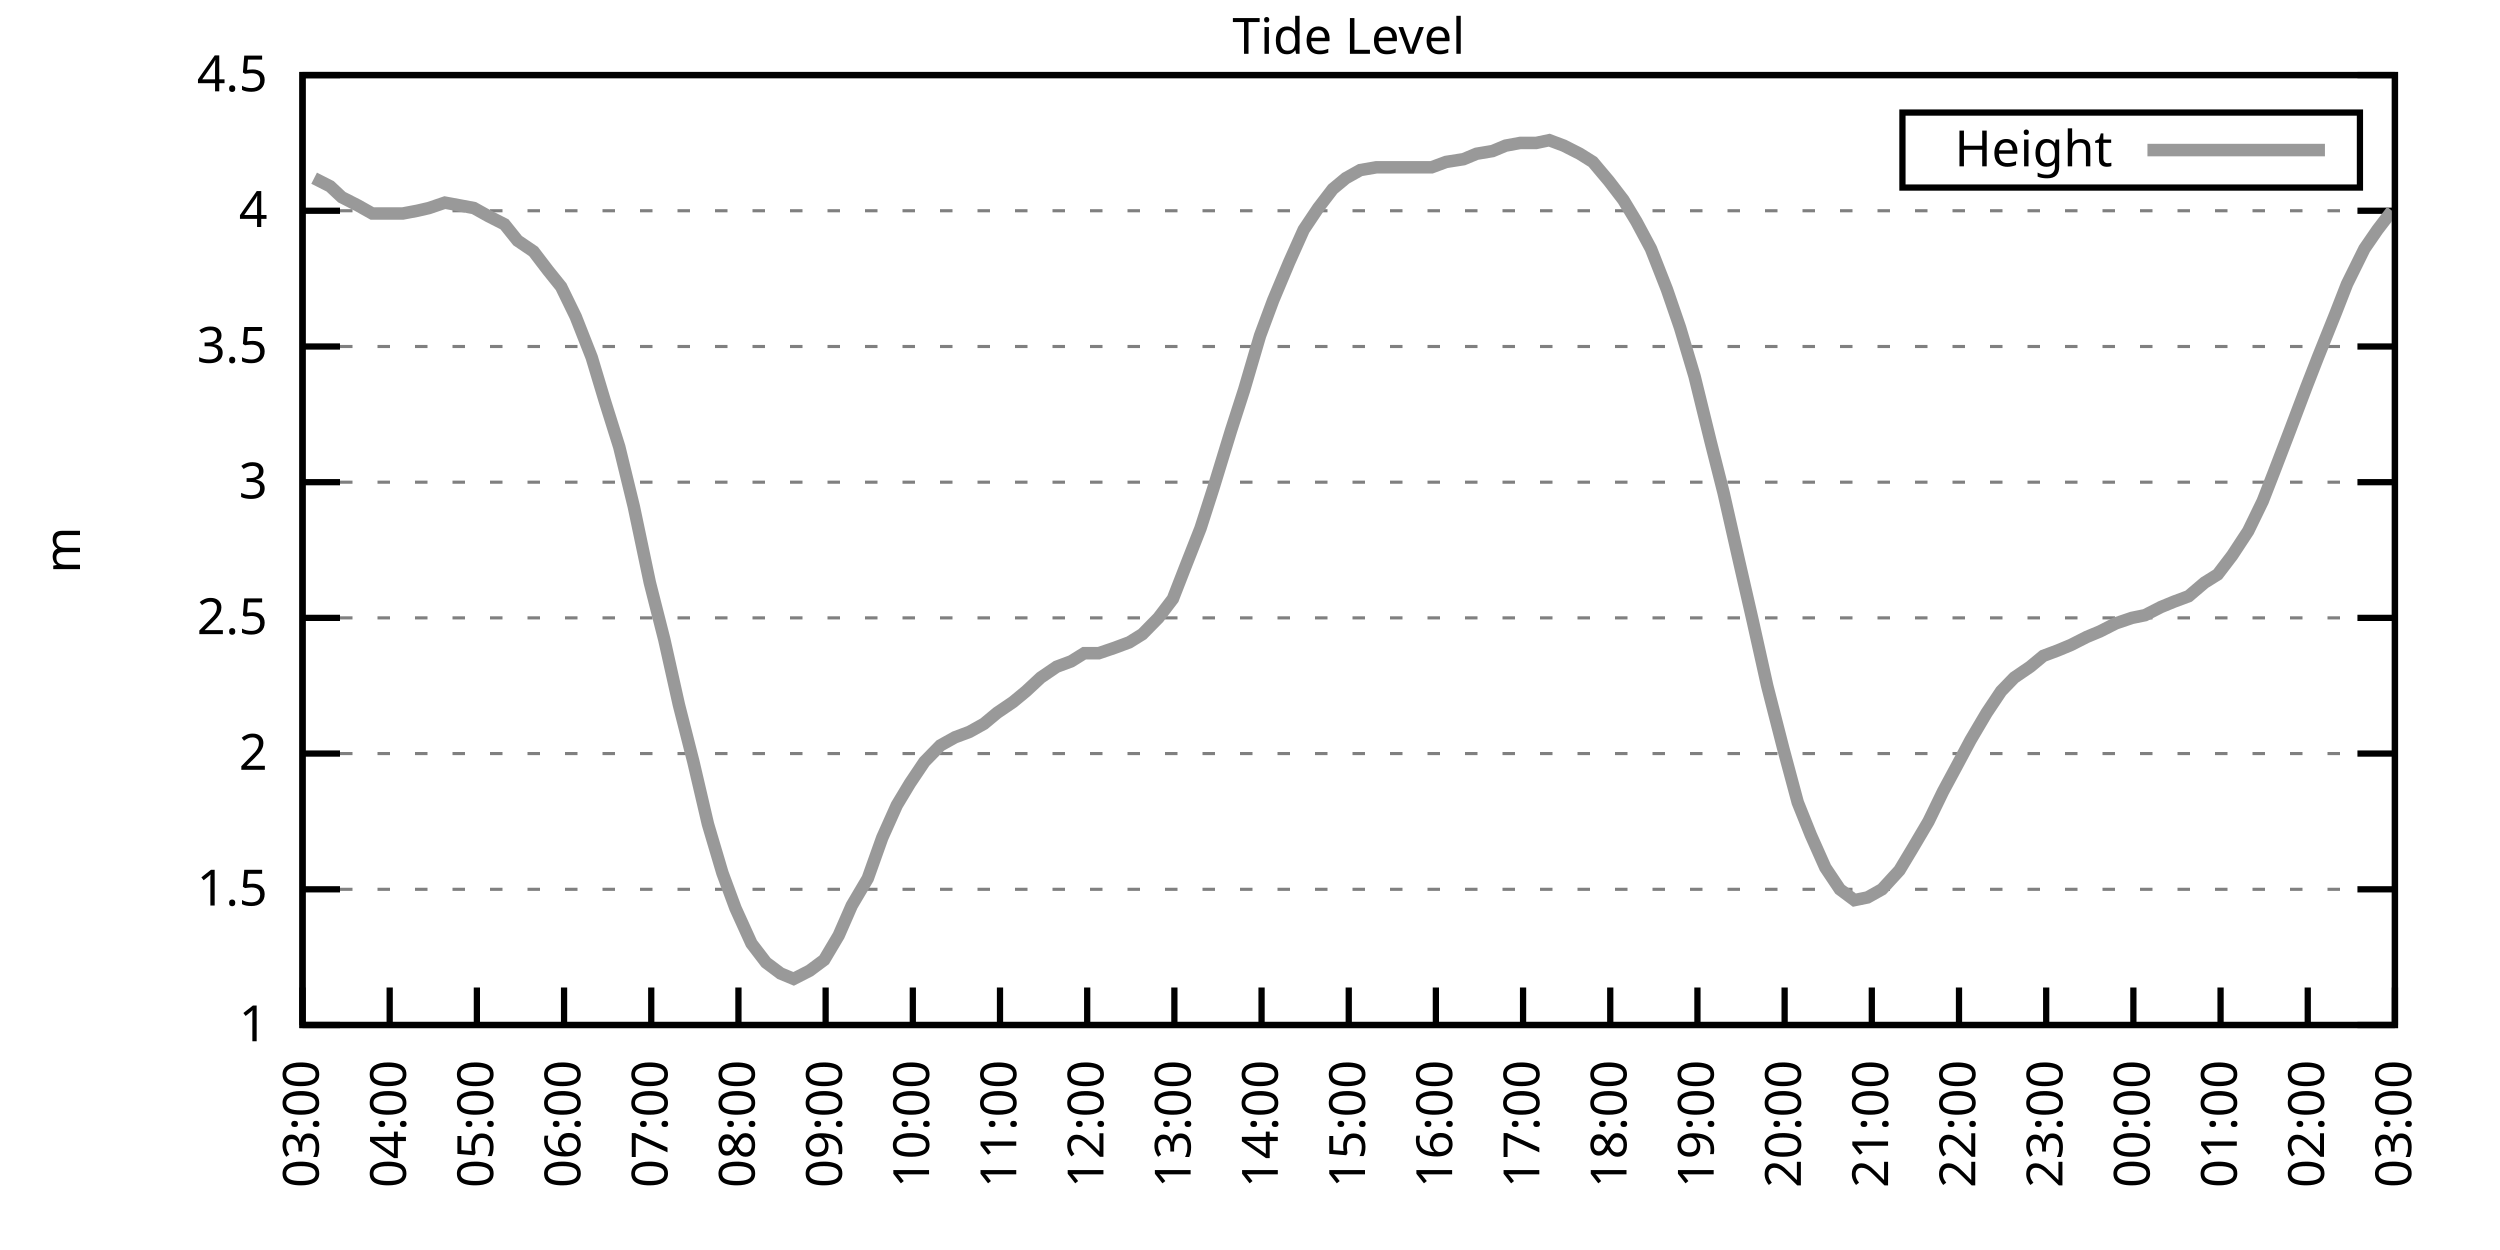
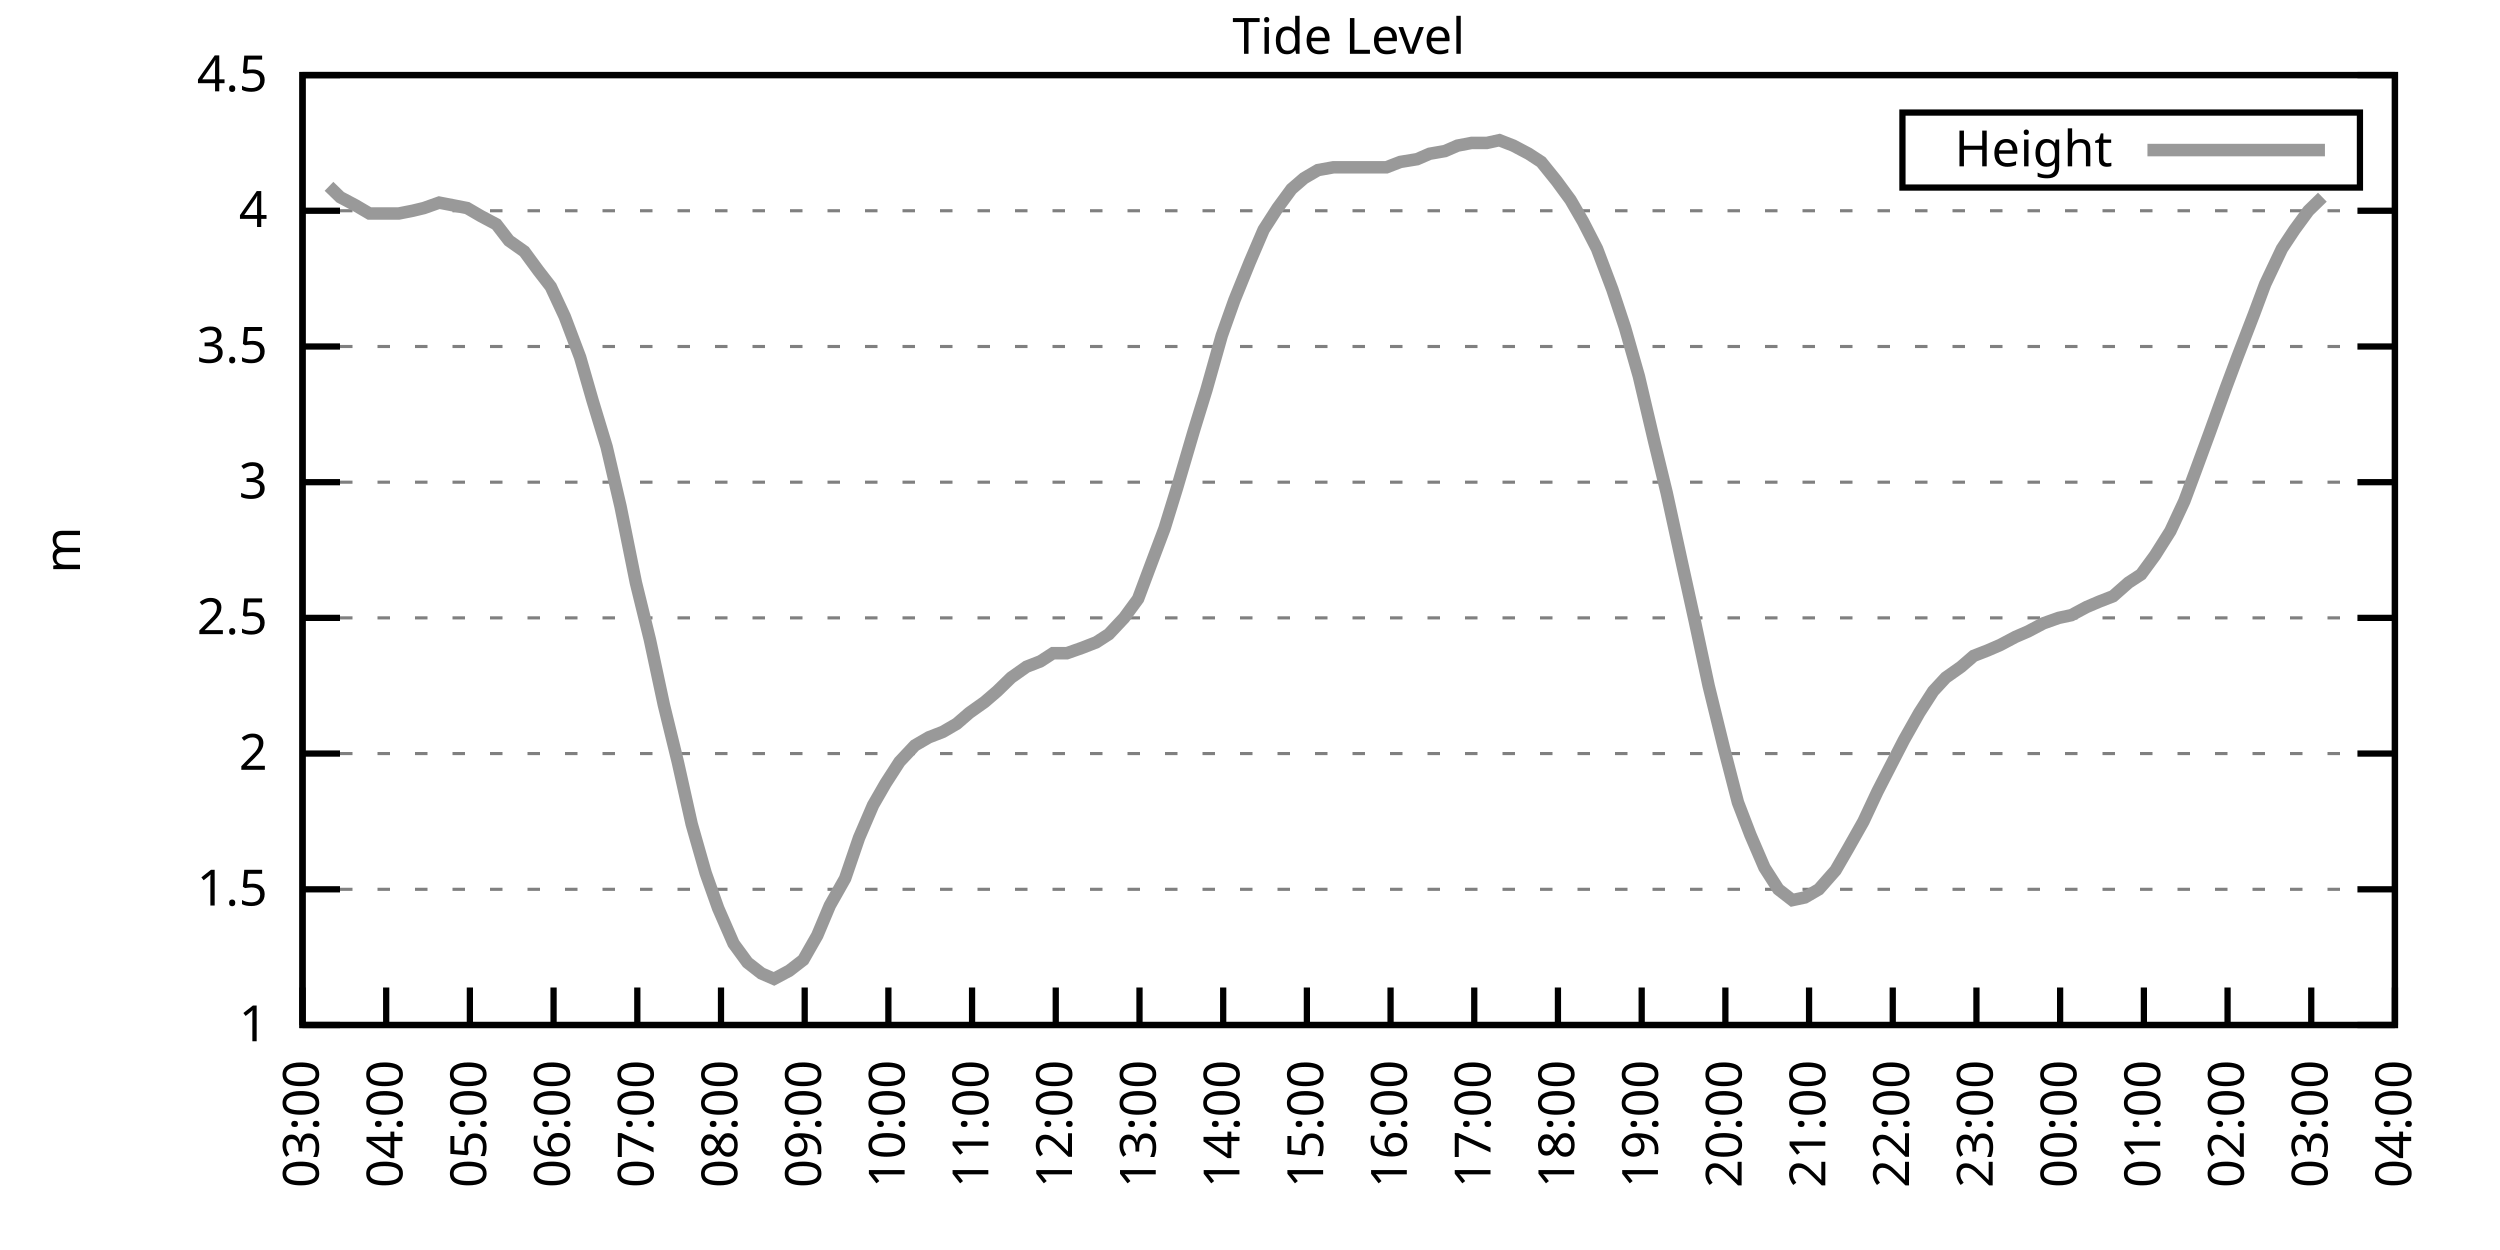
<svg xmlns="http://www.w3.org/2000/svg" xmlns:xlink="http://www.w3.org/1999/xlink" width="400" height="200" viewBox="0 0 400 200">
  <g id="gnuplot_canvas">
    <rect x="0" y="0" width="400" height="200" fill="none" />
    <defs>
      <circle id="gpDot" r="0.5" stroke-width="0.5" stroke="currentColor" />
      <path id="gpPt0" stroke-width="0.333" stroke="currentColor" d="M-1,0 h2 M0,-1 v2" />
      <path id="gpPt1" stroke-width="0.333" stroke="currentColor" d="M-1,-1 L1,1 M1,-1 L-1,1" />
      <path id="gpPt2" stroke-width="0.333" stroke="currentColor" d="M-1,0 L1,0 M0,-1 L0,1 M-1,-1 L1,1 M-1,1 L1,-1" />
      <rect id="gpPt3" stroke-width="0.333" stroke="currentColor" x="-1" y="-1" width="2" height="2" />
      <rect id="gpPt4" stroke-width="0.333" stroke="currentColor" fill="currentColor" x="-1" y="-1" width="2" height="2" />
      <circle id="gpPt5" stroke-width="0.333" stroke="currentColor" cx="0" cy="0" r="1" />
      <use xlink:href="#gpPt5" id="gpPt6" fill="currentColor" stroke="none" />
      <path id="gpPt7" stroke-width="0.333" stroke="currentColor" d="M0,-1.33 L-1.33,0.67 L1.33,0.67 z" />
      <use xlink:href="#gpPt7" id="gpPt8" fill="currentColor" stroke="none" />
      <use xlink:href="#gpPt7" id="gpPt9" stroke="currentColor" transform="rotate(180)" />
      <use xlink:href="#gpPt9" id="gpPt10" fill="currentColor" stroke="none" />
      <use xlink:href="#gpPt3" id="gpPt11" stroke="currentColor" transform="rotate(45)" />
      <use xlink:href="#gpPt11" id="gpPt12" fill="currentColor" stroke="none" />
      <path id="gpPt13" stroke-width="0.333" stroke="currentColor" d="M0,1.330 L1.265,0.411 L0.782,-1.067 L-0.782,-1.076 L-1.265,0.411 z" />
      <use xlink:href="#gpPt13" id="gpPt14" fill="currentColor" stroke="none" />
      <filter id="textbox" filterUnits="objectBoundingBox" x="0" y="0" height="1" width="1">
        <feFlood flood-color="white" flood-opacity="1" result="bgnd" />
        <feComposite in="SourceGraphic" in2="bgnd" operator="atop" />
      </filter>
      <filter id="greybox" filterUnits="objectBoundingBox" x="0" y="0" height="1" width="1">
        <feFlood flood-color="lightgrey" flood-opacity="1" result="grey" />
        <feComposite in="SourceGraphic" in2="grey" operator="atop" />
      </filter>
    </defs>
    <g fill="none" color="white" stroke="currentColor" stroke-width="1.00" stroke-linecap="butt" stroke-linejoin="miter">
</g>
    <g fill="none" color="black" stroke="currentColor" stroke-width="1.00" stroke-linecap="butt" stroke-linejoin="miter">
      <g stroke="none" shape-rendering="crispEdges">
        <polygon fill="rgb(255, 255, 255)" points="48.40,164.00 383.18,164.00 383.18,12.02 48.40,12.02 " />
      </g>
    </g>
    <g fill="none" color="black" stroke="currentColor" stroke-width="1.00" stroke-linecap="butt" stroke-linejoin="miter">
</g>
    <g fill="none" color="black" stroke="black" stroke-width="0.50" stroke-linecap="butt" stroke-linejoin="miter">
</g>
    <g fill="none" color="gray" stroke="currentColor" stroke-width="0.50" stroke-linecap="butt" stroke-linejoin="miter">
      <path stroke="gray" stroke-dasharray="2,4" class="gridline" d="M48.40,164.00 L383.19,164.00  " />
    </g>
    <g fill="none" color="gray" stroke="gray" stroke-width="1.00" stroke-linecap="butt" stroke-linejoin="miter">
</g>
    <g fill="none" color="black" stroke="currentColor" stroke-width="1.00" stroke-linecap="butt" stroke-linejoin="miter">
      <path stroke="black" d="M48.40,164.00 L54.40,164.00 M383.19,164.00 L377.19,164.00  " />
      <g transform="translate(42.80,166.60)" stroke="none" fill="black" font-family="Sans" font-size="8.00" text-anchor="end">
        <text>
          <tspan font-family="Sans"> 1</tspan>
        </text>
      </g>
    </g>
    <g fill="none" color="black" stroke="currentColor" stroke-width="1.00" stroke-linecap="butt" stroke-linejoin="miter">
</g>
    <g fill="none" color="black" stroke="black" stroke-width="0.50" stroke-linecap="butt" stroke-linejoin="miter">
</g>
    <g fill="none" color="gray" stroke="currentColor" stroke-width="0.50" stroke-linecap="butt" stroke-linejoin="miter">
      <path stroke="gray" stroke-dasharray="2,4" class="gridline" d="M48.40,142.29 L383.19,142.29  " />
    </g>
    <g fill="none" color="gray" stroke="gray" stroke-width="1.00" stroke-linecap="butt" stroke-linejoin="miter">
</g>
    <g fill="none" color="black" stroke="currentColor" stroke-width="1.00" stroke-linecap="butt" stroke-linejoin="miter">
      <path stroke="black" d="M48.40,142.29 L54.40,142.29 M383.19,142.29 L377.19,142.29  " />
      <g transform="translate(42.80,144.89)" stroke="none" fill="black" font-family="Sans" font-size="8.00" text-anchor="end">
        <text>
          <tspan font-family="Sans"> 1.5</tspan>
        </text>
      </g>
    </g>
    <g fill="none" color="black" stroke="currentColor" stroke-width="1.00" stroke-linecap="butt" stroke-linejoin="miter">
</g>
    <g fill="none" color="black" stroke="black" stroke-width="0.50" stroke-linecap="butt" stroke-linejoin="miter">
</g>
    <g fill="none" color="gray" stroke="currentColor" stroke-width="0.50" stroke-linecap="butt" stroke-linejoin="miter">
      <path stroke="gray" stroke-dasharray="2,4" class="gridline" d="M48.40,120.57 L383.19,120.57  " />
    </g>
    <g fill="none" color="gray" stroke="gray" stroke-width="1.00" stroke-linecap="butt" stroke-linejoin="miter">
</g>
    <g fill="none" color="black" stroke="currentColor" stroke-width="1.00" stroke-linecap="butt" stroke-linejoin="miter">
      <path stroke="black" d="M48.40,120.57 L54.40,120.57 M383.19,120.57 L377.19,120.57  " />
      <g transform="translate(42.80,123.17)" stroke="none" fill="black" font-family="Sans" font-size="8.00" text-anchor="end">
        <text>
          <tspan font-family="Sans"> 2</tspan>
        </text>
      </g>
    </g>
    <g fill="none" color="black" stroke="currentColor" stroke-width="1.00" stroke-linecap="butt" stroke-linejoin="miter">
</g>
    <g fill="none" color="black" stroke="black" stroke-width="0.50" stroke-linecap="butt" stroke-linejoin="miter">
</g>
    <g fill="none" color="gray" stroke="currentColor" stroke-width="0.50" stroke-linecap="butt" stroke-linejoin="miter">
      <path stroke="gray" stroke-dasharray="2,4" class="gridline" d="M48.40,98.86 L383.19,98.86  " />
    </g>
    <g fill="none" color="gray" stroke="gray" stroke-width="1.00" stroke-linecap="butt" stroke-linejoin="miter">
</g>
    <g fill="none" color="black" stroke="currentColor" stroke-width="1.00" stroke-linecap="butt" stroke-linejoin="miter">
      <path stroke="black" d="M48.40,98.86 L54.40,98.86 M383.19,98.86 L377.19,98.86  " />
      <g transform="translate(42.80,101.46)" stroke="none" fill="black" font-family="Sans" font-size="8.00" text-anchor="end">
        <text>
          <tspan font-family="Sans"> 2.5</tspan>
        </text>
      </g>
    </g>
    <g fill="none" color="black" stroke="currentColor" stroke-width="1.00" stroke-linecap="butt" stroke-linejoin="miter">
</g>
    <g fill="none" color="black" stroke="black" stroke-width="0.50" stroke-linecap="butt" stroke-linejoin="miter">
</g>
    <g fill="none" color="gray" stroke="currentColor" stroke-width="0.50" stroke-linecap="butt" stroke-linejoin="miter">
      <path stroke="gray" stroke-dasharray="2,4" class="gridline" d="M48.40,77.15 L383.19,77.15  " />
    </g>
    <g fill="none" color="gray" stroke="gray" stroke-width="1.00" stroke-linecap="butt" stroke-linejoin="miter">
</g>
    <g fill="none" color="black" stroke="currentColor" stroke-width="1.00" stroke-linecap="butt" stroke-linejoin="miter">
      <path stroke="black" d="M48.40,77.15 L54.40,77.15 M383.19,77.15 L377.19,77.15  " />
      <g transform="translate(42.80,79.75)" stroke="none" fill="black" font-family="Sans" font-size="8.00" text-anchor="end">
        <text>
          <tspan font-family="Sans"> 3</tspan>
        </text>
      </g>
    </g>
    <g fill="none" color="black" stroke="currentColor" stroke-width="1.00" stroke-linecap="butt" stroke-linejoin="miter">
</g>
    <g fill="none" color="black" stroke="black" stroke-width="0.50" stroke-linecap="butt" stroke-linejoin="miter">
</g>
    <g fill="none" color="gray" stroke="currentColor" stroke-width="0.50" stroke-linecap="butt" stroke-linejoin="miter">
      <path stroke="gray" stroke-dasharray="2,4" class="gridline" d="M48.40,55.44 L383.19,55.44  " />
    </g>
    <g fill="none" color="gray" stroke="gray" stroke-width="1.00" stroke-linecap="butt" stroke-linejoin="miter">
</g>
    <g fill="none" color="black" stroke="currentColor" stroke-width="1.00" stroke-linecap="butt" stroke-linejoin="miter">
      <path stroke="black" d="M48.40,55.44 L54.40,55.44 M383.19,55.44 L377.19,55.44  " />
      <g transform="translate(42.80,58.04)" stroke="none" fill="black" font-family="Sans" font-size="8.00" text-anchor="end">
        <text>
          <tspan font-family="Sans"> 3.5</tspan>
        </text>
      </g>
    </g>
    <g fill="none" color="black" stroke="currentColor" stroke-width="1.00" stroke-linecap="butt" stroke-linejoin="miter">
</g>
    <g fill="none" color="black" stroke="black" stroke-width="0.50" stroke-linecap="butt" stroke-linejoin="miter">
</g>
    <g fill="none" color="gray" stroke="currentColor" stroke-width="0.50" stroke-linecap="butt" stroke-linejoin="miter">
      <path stroke="gray" stroke-dasharray="2,4" class="gridline" d="M48.40,33.72 L383.19,33.72  " />
    </g>
    <g fill="none" color="gray" stroke="gray" stroke-width="1.00" stroke-linecap="butt" stroke-linejoin="miter">
</g>
    <g fill="none" color="black" stroke="currentColor" stroke-width="1.00" stroke-linecap="butt" stroke-linejoin="miter">
      <path stroke="black" d="M48.40,33.72 L54.40,33.72 M383.19,33.72 L377.19,33.72  " />
      <g transform="translate(42.80,36.32)" stroke="none" fill="black" font-family="Sans" font-size="8.00" text-anchor="end">
        <text>
          <tspan font-family="Sans"> 4</tspan>
        </text>
      </g>
    </g>
    <g fill="none" color="black" stroke="currentColor" stroke-width="1.00" stroke-linecap="butt" stroke-linejoin="miter">
</g>
    <g fill="none" color="black" stroke="black" stroke-width="0.50" stroke-linecap="butt" stroke-linejoin="miter">
</g>
    <g fill="none" color="gray" stroke="currentColor" stroke-width="0.50" stroke-linecap="butt" stroke-linejoin="miter">
      <path stroke="gray" stroke-dasharray="2,4" class="gridline" d="M48.40,12.01 L383.19,12.01  " />
    </g>
    <g fill="none" color="gray" stroke="gray" stroke-width="1.00" stroke-linecap="butt" stroke-linejoin="miter">
</g>
    <g fill="none" color="black" stroke="currentColor" stroke-width="1.00" stroke-linecap="butt" stroke-linejoin="miter">
      <path stroke="black" d="M48.40,12.01 L54.40,12.01 M383.19,12.01 L377.19,12.01  " />
      <g transform="translate(42.80,14.61)" stroke="none" fill="black" font-family="Sans" font-size="8.00" text-anchor="end">
        <text>
          <tspan font-family="Sans"> 4.5</tspan>
        </text>
      </g>
    </g>
    <g fill="none" color="black" stroke="currentColor" stroke-width="1.00" stroke-linecap="butt" stroke-linejoin="miter">
      <path stroke="black" d="M48.40,164.00 L48.40,158.00  " />
      <g transform="translate(51.00,169.60) rotate(270.00)" stroke="none" fill="black" font-family="Sans" font-size="8.00" text-anchor="end">
        <text>
          <tspan font-family="Sans">03:00</tspan>
        </text>
      </g>
    </g>
    <g fill="none" color="black" stroke="currentColor" stroke-width="1.00" stroke-linecap="butt" stroke-linejoin="miter">
-       <path stroke="black" d="M62.35,164.00 L62.35,158.00  " />
-       <g transform="translate(64.95,169.60) rotate(270.00)" stroke="none" fill="black" font-family="Sans" font-size="8.00" text-anchor="end">
+       <path stroke="black" d="M61.79,164.00 L61.79,158.00  " />
+       <g transform="translate(64.39,169.60) rotate(270.00)" stroke="none" fill="black" font-family="Sans" font-size="8.00" text-anchor="end">
        <text>
          <tspan font-family="Sans">04:00</tspan>
        </text>
      </g>
    </g>
    <g fill="none" color="black" stroke="currentColor" stroke-width="1.00" stroke-linecap="butt" stroke-linejoin="miter">
-       <path stroke="black" d="M76.30,164.00 L76.30,158.00  " />
-       <g transform="translate(78.90,169.60) rotate(270.00)" stroke="none" fill="black" font-family="Sans" font-size="8.00" text-anchor="end">
+       <path stroke="black" d="M75.18,164.00 L75.18,158.00  " />
+       <g transform="translate(77.78,169.60) rotate(270.00)" stroke="none" fill="black" font-family="Sans" font-size="8.00" text-anchor="end">
        <text>
          <tspan font-family="Sans">05:00</tspan>
        </text>
      </g>
    </g>
    <g fill="none" color="black" stroke="currentColor" stroke-width="1.00" stroke-linecap="butt" stroke-linejoin="miter">
-       <path stroke="black" d="M90.25,164.00 L90.25,158.00  " />
-       <g transform="translate(92.85,169.60) rotate(270.00)" stroke="none" fill="black" font-family="Sans" font-size="8.00" text-anchor="end">
+       <path stroke="black" d="M88.57,164.00 L88.57,158.00  " />
+       <g transform="translate(91.17,169.60) rotate(270.00)" stroke="none" fill="black" font-family="Sans" font-size="8.00" text-anchor="end">
        <text>
          <tspan font-family="Sans">06:00</tspan>
        </text>
      </g>
    </g>
    <g fill="none" color="black" stroke="currentColor" stroke-width="1.00" stroke-linecap="butt" stroke-linejoin="miter">
-       <path stroke="black" d="M104.20,164.00 L104.20,158.00  " />
-       <g transform="translate(106.80,169.60) rotate(270.00)" stroke="none" fill="black" font-family="Sans" font-size="8.00" text-anchor="end">
+       <path stroke="black" d="M101.97,164.00 L101.97,158.00  " />
+       <g transform="translate(104.57,169.60) rotate(270.00)" stroke="none" fill="black" font-family="Sans" font-size="8.00" text-anchor="end">
        <text>
          <tspan font-family="Sans">07:00</tspan>
        </text>
      </g>
    </g>
    <g fill="none" color="black" stroke="currentColor" stroke-width="1.00" stroke-linecap="butt" stroke-linejoin="miter">
-       <path stroke="black" d="M118.15,164.00 L118.15,158.00  " />
-       <g transform="translate(120.75,169.60) rotate(270.00)" stroke="none" fill="black" font-family="Sans" font-size="8.00" text-anchor="end">
+       <path stroke="black" d="M115.36,164.00 L115.36,158.00  " />
+       <g transform="translate(117.96,169.60) rotate(270.00)" stroke="none" fill="black" font-family="Sans" font-size="8.00" text-anchor="end">
        <text>
          <tspan font-family="Sans">08:00</tspan>
        </text>
      </g>
    </g>
    <g fill="none" color="black" stroke="currentColor" stroke-width="1.00" stroke-linecap="butt" stroke-linejoin="miter">
-       <path stroke="black" d="M132.10,164.00 L132.10,158.00  " />
-       <g transform="translate(134.70,169.60) rotate(270.00)" stroke="none" fill="black" font-family="Sans" font-size="8.00" text-anchor="end">
+       <path stroke="black" d="M128.75,164.00 L128.75,158.00  " />
+       <g transform="translate(131.35,169.60) rotate(270.00)" stroke="none" fill="black" font-family="Sans" font-size="8.00" text-anchor="end">
        <text>
          <tspan font-family="Sans">09:00</tspan>
        </text>
      </g>
    </g>
    <g fill="none" color="black" stroke="currentColor" stroke-width="1.00" stroke-linecap="butt" stroke-linejoin="miter">
-       <path stroke="black" d="M146.05,164.00 L146.05,158.00  " />
-       <g transform="translate(148.65,169.60) rotate(270.00)" stroke="none" fill="black" font-family="Sans" font-size="8.00" text-anchor="end">
+       <path stroke="black" d="M142.14,164.00 L142.14,158.00  " />
+       <g transform="translate(144.74,169.60) rotate(270.00)" stroke="none" fill="black" font-family="Sans" font-size="8.00" text-anchor="end">
        <text>
          <tspan font-family="Sans">10:00</tspan>
        </text>
      </g>
    </g>
    <g fill="none" color="black" stroke="currentColor" stroke-width="1.00" stroke-linecap="butt" stroke-linejoin="miter">
-       <path stroke="black" d="M160.00,164.00 L160.00,158.00  " />
-       <g transform="translate(162.60,169.60) rotate(270.00)" stroke="none" fill="black" font-family="Sans" font-size="8.00" text-anchor="end">
+       <path stroke="black" d="M155.53,164.00 L155.53,158.00  " />
+       <g transform="translate(158.13,169.60) rotate(270.00)" stroke="none" fill="black" font-family="Sans" font-size="8.00" text-anchor="end">
        <text>
          <tspan font-family="Sans">11:00</tspan>
        </text>
      </g>
    </g>
    <g fill="none" color="black" stroke="currentColor" stroke-width="1.00" stroke-linecap="butt" stroke-linejoin="miter">
-       <path stroke="black" d="M173.95,164.00 L173.95,158.00  " />
-       <g transform="translate(176.55,169.60) rotate(270.00)" stroke="none" fill="black" font-family="Sans" font-size="8.00" text-anchor="end">
+       <path stroke="black" d="M168.92,164.00 L168.92,158.00  " />
+       <g transform="translate(171.52,169.60) rotate(270.00)" stroke="none" fill="black" font-family="Sans" font-size="8.00" text-anchor="end">
        <text>
          <tspan font-family="Sans">12:00</tspan>
        </text>
      </g>
    </g>
    <g fill="none" color="black" stroke="currentColor" stroke-width="1.00" stroke-linecap="butt" stroke-linejoin="miter">
-       <path stroke="black" d="M187.90,164.00 L187.90,158.00  " />
-       <g transform="translate(190.50,169.60) rotate(270.00)" stroke="none" fill="black" font-family="Sans" font-size="8.00" text-anchor="end">
+       <path stroke="black" d="M182.32,164.00 L182.32,158.00  " />
+       <g transform="translate(184.92,169.60) rotate(270.00)" stroke="none" fill="black" font-family="Sans" font-size="8.00" text-anchor="end">
        <text>
          <tspan font-family="Sans">13:00</tspan>
        </text>
      </g>
    </g>
    <g fill="none" color="black" stroke="currentColor" stroke-width="1.00" stroke-linecap="butt" stroke-linejoin="miter">
-       <path stroke="black" d="M201.85,164.00 L201.85,158.00  " />
-       <g transform="translate(204.45,169.60) rotate(270.00)" stroke="none" fill="black" font-family="Sans" font-size="8.00" text-anchor="end">
+       <path stroke="black" d="M195.71,164.00 L195.71,158.00  " />
+       <g transform="translate(198.31,169.60) rotate(270.00)" stroke="none" fill="black" font-family="Sans" font-size="8.00" text-anchor="end">
        <text>
          <tspan font-family="Sans">14:00</tspan>
        </text>
      </g>
    </g>
    <g fill="none" color="black" stroke="currentColor" stroke-width="1.00" stroke-linecap="butt" stroke-linejoin="miter">
-       <path stroke="black" d="M215.80,164.00 L215.80,158.00  " />
-       <g transform="translate(218.40,169.60) rotate(270.00)" stroke="none" fill="black" font-family="Sans" font-size="8.00" text-anchor="end">
+       <path stroke="black" d="M209.10,164.00 L209.10,158.00  " />
+       <g transform="translate(211.70,169.60) rotate(270.00)" stroke="none" fill="black" font-family="Sans" font-size="8.00" text-anchor="end">
        <text>
          <tspan font-family="Sans">15:00</tspan>
        </text>
      </g>
    </g>
    <g fill="none" color="black" stroke="currentColor" stroke-width="1.00" stroke-linecap="butt" stroke-linejoin="miter">
-       <path stroke="black" d="M229.74,164.00 L229.74,158.00  " />
-       <g transform="translate(232.34,169.60) rotate(270.00)" stroke="none" fill="black" font-family="Sans" font-size="8.00" text-anchor="end">
+       <path stroke="black" d="M222.49,164.00 L222.49,158.00  " />
+       <g transform="translate(225.09,169.60) rotate(270.00)" stroke="none" fill="black" font-family="Sans" font-size="8.00" text-anchor="end">
        <text>
          <tspan font-family="Sans">16:00</tspan>
        </text>
      </g>
    </g>
    <g fill="none" color="black" stroke="currentColor" stroke-width="1.00" stroke-linecap="butt" stroke-linejoin="miter">
-       <path stroke="black" d="M243.69,164.00 L243.69,158.00  " />
-       <g transform="translate(246.29,169.60) rotate(270.00)" stroke="none" fill="black" font-family="Sans" font-size="8.00" text-anchor="end">
+       <path stroke="black" d="M235.88,164.00 L235.88,158.00  " />
+       <g transform="translate(238.48,169.60) rotate(270.00)" stroke="none" fill="black" font-family="Sans" font-size="8.00" text-anchor="end">
        <text>
          <tspan font-family="Sans">17:00</tspan>
        </text>
      </g>
    </g>
    <g fill="none" color="black" stroke="currentColor" stroke-width="1.00" stroke-linecap="butt" stroke-linejoin="miter">
-       <path stroke="black" d="M257.64,164.00 L257.64,158.00  " />
-       <g transform="translate(260.24,169.60) rotate(270.00)" stroke="none" fill="black" font-family="Sans" font-size="8.00" text-anchor="end">
+       <path stroke="black" d="M249.27,164.00 L249.27,158.00  " />
+       <g transform="translate(251.87,169.60) rotate(270.00)" stroke="none" fill="black" font-family="Sans" font-size="8.00" text-anchor="end">
        <text>
          <tspan font-family="Sans">18:00</tspan>
        </text>
      </g>
    </g>
    <g fill="none" color="black" stroke="currentColor" stroke-width="1.00" stroke-linecap="butt" stroke-linejoin="miter">
-       <path stroke="black" d="M271.59,164.00 L271.59,158.00  " />
-       <g transform="translate(274.19,169.60) rotate(270.00)" stroke="none" fill="black" font-family="Sans" font-size="8.00" text-anchor="end">
+       <path stroke="black" d="M262.67,164.00 L262.67,158.00  " />
+       <g transform="translate(265.27,169.60) rotate(270.00)" stroke="none" fill="black" font-family="Sans" font-size="8.00" text-anchor="end">
        <text>
          <tspan font-family="Sans">19:00</tspan>
        </text>
      </g>
    </g>
    <g fill="none" color="black" stroke="currentColor" stroke-width="1.00" stroke-linecap="butt" stroke-linejoin="miter">
-       <path stroke="black" d="M285.54,164.00 L285.54,158.00  " />
-       <g transform="translate(288.14,169.60) rotate(270.00)" stroke="none" fill="black" font-family="Sans" font-size="8.00" text-anchor="end">
+       <path stroke="black" d="M276.06,164.00 L276.06,158.00  " />
+       <g transform="translate(278.66,169.60) rotate(270.00)" stroke="none" fill="black" font-family="Sans" font-size="8.00" text-anchor="end">
        <text>
          <tspan font-family="Sans">20:00</tspan>
        </text>
      </g>
    </g>
    <g fill="none" color="black" stroke="currentColor" stroke-width="1.00" stroke-linecap="butt" stroke-linejoin="miter">
-       <path stroke="black" d="M299.49,164.00 L299.49,158.00  " />
-       <g transform="translate(302.09,169.60) rotate(270.00)" stroke="none" fill="black" font-family="Sans" font-size="8.00" text-anchor="end">
+       <path stroke="black" d="M289.45,164.00 L289.45,158.00  " />
+       <g transform="translate(292.05,169.60) rotate(270.00)" stroke="none" fill="black" font-family="Sans" font-size="8.00" text-anchor="end">
        <text>
          <tspan font-family="Sans">21:00</tspan>
        </text>
      </g>
    </g>
    <g fill="none" color="black" stroke="currentColor" stroke-width="1.00" stroke-linecap="butt" stroke-linejoin="miter">
-       <path stroke="black" d="M313.44,164.00 L313.44,158.00  " />
-       <g transform="translate(316.04,169.60) rotate(270.00)" stroke="none" fill="black" font-family="Sans" font-size="8.00" text-anchor="end">
+       <path stroke="black" d="M302.84,164.00 L302.84,158.00  " />
+       <g transform="translate(305.44,169.60) rotate(270.00)" stroke="none" fill="black" font-family="Sans" font-size="8.00" text-anchor="end">
        <text>
          <tspan font-family="Sans">22:00</tspan>
        </text>
      </g>
    </g>
    <g fill="none" color="black" stroke="currentColor" stroke-width="1.00" stroke-linecap="butt" stroke-linejoin="miter">
-       <path stroke="black" d="M327.39,164.00 L327.39,158.00  " />
-       <g transform="translate(329.99,169.60) rotate(270.00)" stroke="none" fill="black" font-family="Sans" font-size="8.00" text-anchor="end">
+       <path stroke="black" d="M316.23,164.00 L316.23,158.00  " />
+       <g transform="translate(318.83,169.60) rotate(270.00)" stroke="none" fill="black" font-family="Sans" font-size="8.00" text-anchor="end">
        <text>
          <tspan font-family="Sans">23:00</tspan>
        </text>
      </g>
    </g>
    <g fill="none" color="black" stroke="currentColor" stroke-width="1.00" stroke-linecap="butt" stroke-linejoin="miter">
-       <path stroke="black" d="M341.34,164.00 L341.34,158.00  " />
-       <g transform="translate(343.94,169.60) rotate(270.00)" stroke="none" fill="black" font-family="Sans" font-size="8.00" text-anchor="end">
+       <path stroke="black" d="M329.62,164.00 L329.62,158.00  " />
+       <g transform="translate(332.22,169.60) rotate(270.00)" stroke="none" fill="black" font-family="Sans" font-size="8.00" text-anchor="end">
        <text>
          <tspan font-family="Sans">00:00</tspan>
        </text>
      </g>
    </g>
    <g fill="none" color="black" stroke="currentColor" stroke-width="1.00" stroke-linecap="butt" stroke-linejoin="miter">
-       <path stroke="black" d="M355.29,164.00 L355.29,158.00  " />
-       <g transform="translate(357.89,169.60) rotate(270.00)" stroke="none" fill="black" font-family="Sans" font-size="8.00" text-anchor="end">
+       <path stroke="black" d="M343.02,164.00 L343.02,158.00  " />
+       <g transform="translate(345.62,169.60) rotate(270.00)" stroke="none" fill="black" font-family="Sans" font-size="8.00" text-anchor="end">
        <text>
          <tspan font-family="Sans">01:00</tspan>
        </text>
      </g>
    </g>
    <g fill="none" color="black" stroke="currentColor" stroke-width="1.00" stroke-linecap="butt" stroke-linejoin="miter">
-       <path stroke="black" d="M369.24,164.00 L369.24,158.00  " />
-       <g transform="translate(371.84,169.60) rotate(270.00)" stroke="none" fill="black" font-family="Sans" font-size="8.00" text-anchor="end">
+       <path stroke="black" d="M356.41,164.00 L356.41,158.00  " />
+       <g transform="translate(359.01,169.60) rotate(270.00)" stroke="none" fill="black" font-family="Sans" font-size="8.00" text-anchor="end">
        <text>
          <tspan font-family="Sans">02:00</tspan>
+         </text>
+       </g>
+     </g>
+     <g fill="none" color="black" stroke="currentColor" stroke-width="1.00" stroke-linecap="butt" stroke-linejoin="miter">
+       <path stroke="black" d="M369.80,164.00 L369.80,158.00  " />
+       <g transform="translate(372.40,169.60) rotate(270.00)" stroke="none" fill="black" font-family="Sans" font-size="8.00" text-anchor="end">
+         <text>
+           <tspan font-family="Sans">03:00</tspan>
        </text>
      </g>
    </g>
    <g fill="none" color="black" stroke="currentColor" stroke-width="1.00" stroke-linecap="butt" stroke-linejoin="miter">
      <path stroke="black" d="M383.19,164.00 L383.19,158.00  " />
      <g transform="translate(385.79,169.60) rotate(270.00)" stroke="none" fill="black" font-family="Sans" font-size="8.00" text-anchor="end">
        <text>
-           <tspan font-family="Sans">03:00</tspan>
+           <tspan font-family="Sans">04:00</tspan>
        </text>
      </g>
    </g>
    <g fill="none" color="black" stroke="currentColor" stroke-width="1.00" stroke-linecap="butt" stroke-linejoin="miter">
</g>
    <g fill="none" color="black" stroke="currentColor" stroke-width="1.00" stroke-linecap="butt" stroke-linejoin="miter">
      <path stroke="black" d="M48.40,12.01 L48.40,164.00 L383.19,164.00 L383.19,12.01 L48.40,12.01 Z  " />
    </g>
    <g fill="none" color="black" stroke="currentColor" stroke-width="1.00" stroke-linecap="butt" stroke-linejoin="miter">
</g>
    <g fill="none" color="black" stroke="currentColor" stroke-width="1.00" stroke-linecap="butt" stroke-linejoin="miter">
      <path stroke="black" d="M304.39,30.01 L304.39,18.01 L377.59,18.01 L377.59,30.01 L304.39,30.01 Z  " />
    </g>
    <g id="Tide_level_plot_1">
      <g fill="none" color="white" stroke="black" stroke-width="2.00" stroke-linecap="butt" stroke-linejoin="miter">
</g>
      <g fill="none" color="black" stroke="currentColor" stroke-width="2.00" stroke-linecap="butt" stroke-linejoin="miter">
        <g transform="translate(337.99,26.61)" stroke="none" fill="black" font-family="Sans" font-size="8.00" text-anchor="end">
          <text>
            <tspan font-family="Sans">Height</tspan>
          </text>
        </g>
      </g>
      <g fill="none" color="black" stroke="currentColor" stroke-width="2.00" stroke-linecap="butt" stroke-linejoin="miter">
-         <path stroke="rgb(153, 153, 153)" d="M343.59,24.01 L371.99,24.01 M50.26,28.51 L52.82,29.81 L54.68,31.55 L57.23,32.85 L59.56,34.16 L62.12,34.16   L64.44,34.16 L66.77,33.72 L68.63,33.29 L71.18,32.42 L73.51,32.85 L75.83,33.29 L78.16,34.59 L80.72,35.89   L82.81,38.50 L85.37,40.24 L87.69,43.28 L89.78,45.88 L92.11,50.66 L94.67,57.17 L96.76,64.12 L99.08,71.50   L101.41,81.06 L103.97,93.22 L106.29,102.34 L108.62,112.76 L110.94,121.88 L113.27,131.86 L115.59,139.68 L117.68,145.33   L120.24,150.97 L122.57,154.01 L124.89,155.75 L126.98,156.62 L129.54,155.31 L131.87,153.58 L134.19,149.67 L136.28,144.89   L138.84,140.55 L141.16,134.04 L143.49,128.83 L145.58,125.35 L147.91,121.88 L150.46,119.27 L152.79,117.97 L155.11,117.10   L157.44,115.80 L159.53,114.06 L162.09,112.32 L164.18,110.59 L166.51,108.42 L169.06,106.68 L171.39,105.81 L173.48,104.51   L175.81,104.51 L178.36,103.64 L180.69,102.77 L182.78,101.47 L185.34,98.86 L187.66,95.82 L189.52,91.04 L192.08,84.53   L194.17,78.02 L196.96,68.90 L199.06,62.38 L201.61,53.70 L203.71,48.05 L206.26,41.97 L208.59,36.76 L210.91,33.29   L213.24,30.25 L215.33,28.51 L217.65,27.21 L220.21,26.77 L222.54,26.77 L224.86,26.77 L226.95,26.77 L229.05,26.77   L231.37,25.91 L234.16,25.47 L236.25,24.60 L238.81,24.17 L240.90,23.30 L243.23,22.87 L245.79,22.87 L247.88,22.43   L250.20,23.30 L252.76,24.60 L254.85,25.91 L257.41,28.95 L259.74,31.99 L261.83,35.46 L264.15,39.80 L266.71,46.32   L268.80,52.40 L271.13,60.21 L273.69,70.63 L275.78,78.89 L278.34,90.18 L280.43,99.30 L282.75,109.72 L285.31,119.71   L287.64,128.39 L289.73,133.60 L292.05,138.81 L294.38,142.29 L296.70,144.02 L298.80,143.59 L301.12,142.29 L303.91,139.25   L306.00,135.77 L308.56,131.43 L310.88,126.65 L312.98,122.75 L315.30,118.40 L317.86,114.06 L320.18,110.59 L322.28,108.42   L324.83,106.68 L326.93,104.94 L329.25,104.07 L331.34,103.20 L333.90,101.90 L335.99,101.03 L338.55,99.73 L341.11,98.86   L343.20,98.43 L345.76,97.12 L347.85,96.26 L350.18,95.39 L352.73,93.22 L354.83,91.91 L357.15,88.87 L359.71,84.97   L362.03,80.19 L363.89,75.41 L366.22,69.33 L369.01,61.95 L370.87,57.17 L373.66,50.22 L375.52,45.45 L378.31,39.80   L380.40,36.76 L382.73,33.72  " />
+         <path stroke="rgb(153, 153, 153)" d="M343.59,24.01 L371.99,24.01 M52.64,29.81 L54.43,31.55 L56.88,32.85 L59.11,34.16 L61.57,34.16 L63.80,34.16   L66.03,33.72 L67.82,33.29 L70.27,32.42 L72.50,32.85 L74.74,33.29 L76.97,34.59 L79.42,35.89 L81.43,38.50   L83.89,40.24 L86.12,43.28 L88.13,45.88 L90.36,50.66 L92.82,57.17 L94.82,64.12 L97.06,71.50 L99.29,81.06   L101.74,93.22 L103.98,102.34 L106.21,112.76 L108.44,121.88 L110.67,131.86 L112.90,139.68 L114.91,145.33 L117.37,150.97   L119.60,154.01 L121.83,155.75 L123.84,156.62 L126.29,155.31 L128.53,153.58 L130.76,149.67 L132.77,144.89 L135.22,140.55   L137.45,134.04 L139.69,128.83 L141.69,125.35 L143.93,121.88 L146.38,119.27 L148.61,117.97 L150.85,117.10 L153.08,115.80   L155.09,114.06 L157.54,112.32 L159.55,110.59 L161.78,108.42 L164.24,106.68 L166.47,105.81 L168.48,104.51 L170.71,104.51   L173.17,103.64 L175.40,102.77 L177.41,101.47 L179.86,98.86 L182.09,95.82 L183.88,91.04 L186.33,84.53 L188.34,78.02   L191.02,68.90 L193.03,62.38 L195.48,53.70 L197.49,48.05 L199.95,41.97 L202.18,36.76 L204.41,33.29 L206.64,30.25   L208.65,28.51 L210.88,27.21 L213.34,26.77 L215.57,26.77 L217.80,26.77 L219.81,26.77 L221.82,26.77 L224.05,25.91   L226.73,25.47 L228.74,24.60 L231.20,24.17 L233.20,23.30 L235.44,22.87 L237.89,22.87 L239.90,22.43 L242.13,23.30   L244.59,24.60 L246.60,25.91 L249.05,28.95 L251.28,31.99 L253.29,35.46 L255.52,39.80 L257.98,46.32 L259.99,52.40   L262.22,60.21 L264.67,70.63 L266.68,78.89 L269.14,90.18 L271.15,99.30 L273.38,109.72 L275.83,119.71 L278.07,128.39   L280.07,133.60 L282.31,138.81 L284.54,142.29 L286.77,144.02 L288.78,143.59 L291.01,142.29 L293.69,139.25 L295.70,135.77   L298.15,131.43 L300.39,126.65 L302.39,122.75 L304.63,118.40 L307.08,114.06 L309.31,110.59 L311.32,108.42 L313.78,106.68   L315.79,104.94 L318.02,104.07 L320.03,103.20 L322.48,101.90 L324.49,101.03 L326.95,99.73 L329.40,98.86 L331.41,98.43   L333.86,97.12 L335.87,96.26 L338.10,95.39 L340.56,93.22 L342.57,91.91 L344.80,88.87 L347.26,84.97 L349.49,80.19   L351.27,75.41 L353.51,69.33 L356.18,61.95 L357.97,57.17 L360.65,50.22 L362.43,45.45 L365.11,39.80 L367.12,36.76   L369.35,33.72 L371.58,31.55  " />
      </g>
    </g>
    <g fill="none" color="black" stroke="currentColor" stroke-width="2.00" stroke-linecap="butt" stroke-linejoin="miter">
</g>
    <g fill="none" color="black" stroke="black" stroke-width="1.00" stroke-linecap="butt" stroke-linejoin="miter">
</g>
    <g fill="none" color="black" stroke="currentColor" stroke-width="1.00" stroke-linecap="butt" stroke-linejoin="miter">
      <path stroke="black" d="M48.40,12.01 L48.40,164.00 L383.19,164.00 L383.19,12.01 L48.40,12.01 Z  " />
      <g transform="translate(12.80,88.01) rotate(270.00)" stroke="none" fill="black" font-family="Sans" font-size="8.00" text-anchor="middle">
        <text>
          <tspan font-family="Sans">m</tspan>
        </text>
      </g>
    </g>
    <g fill="none" color="black" stroke="currentColor" stroke-width="1.00" stroke-linecap="butt" stroke-linejoin="miter">
</g>
    <g fill="none" color="black" stroke="currentColor" stroke-width="1.00" stroke-linecap="butt" stroke-linejoin="miter">
      <g transform="translate(215.79,8.61)" stroke="none" fill="black" font-family="Sans" font-size="8.00" text-anchor="middle">
        <text>
          <tspan font-family="Sans">Tide Level</tspan>
        </text>
      </g>
    </g>
    <g fill="none" color="black" stroke="currentColor" stroke-width="1.00" stroke-linecap="butt" stroke-linejoin="miter">
</g>
  </g>
</svg>
